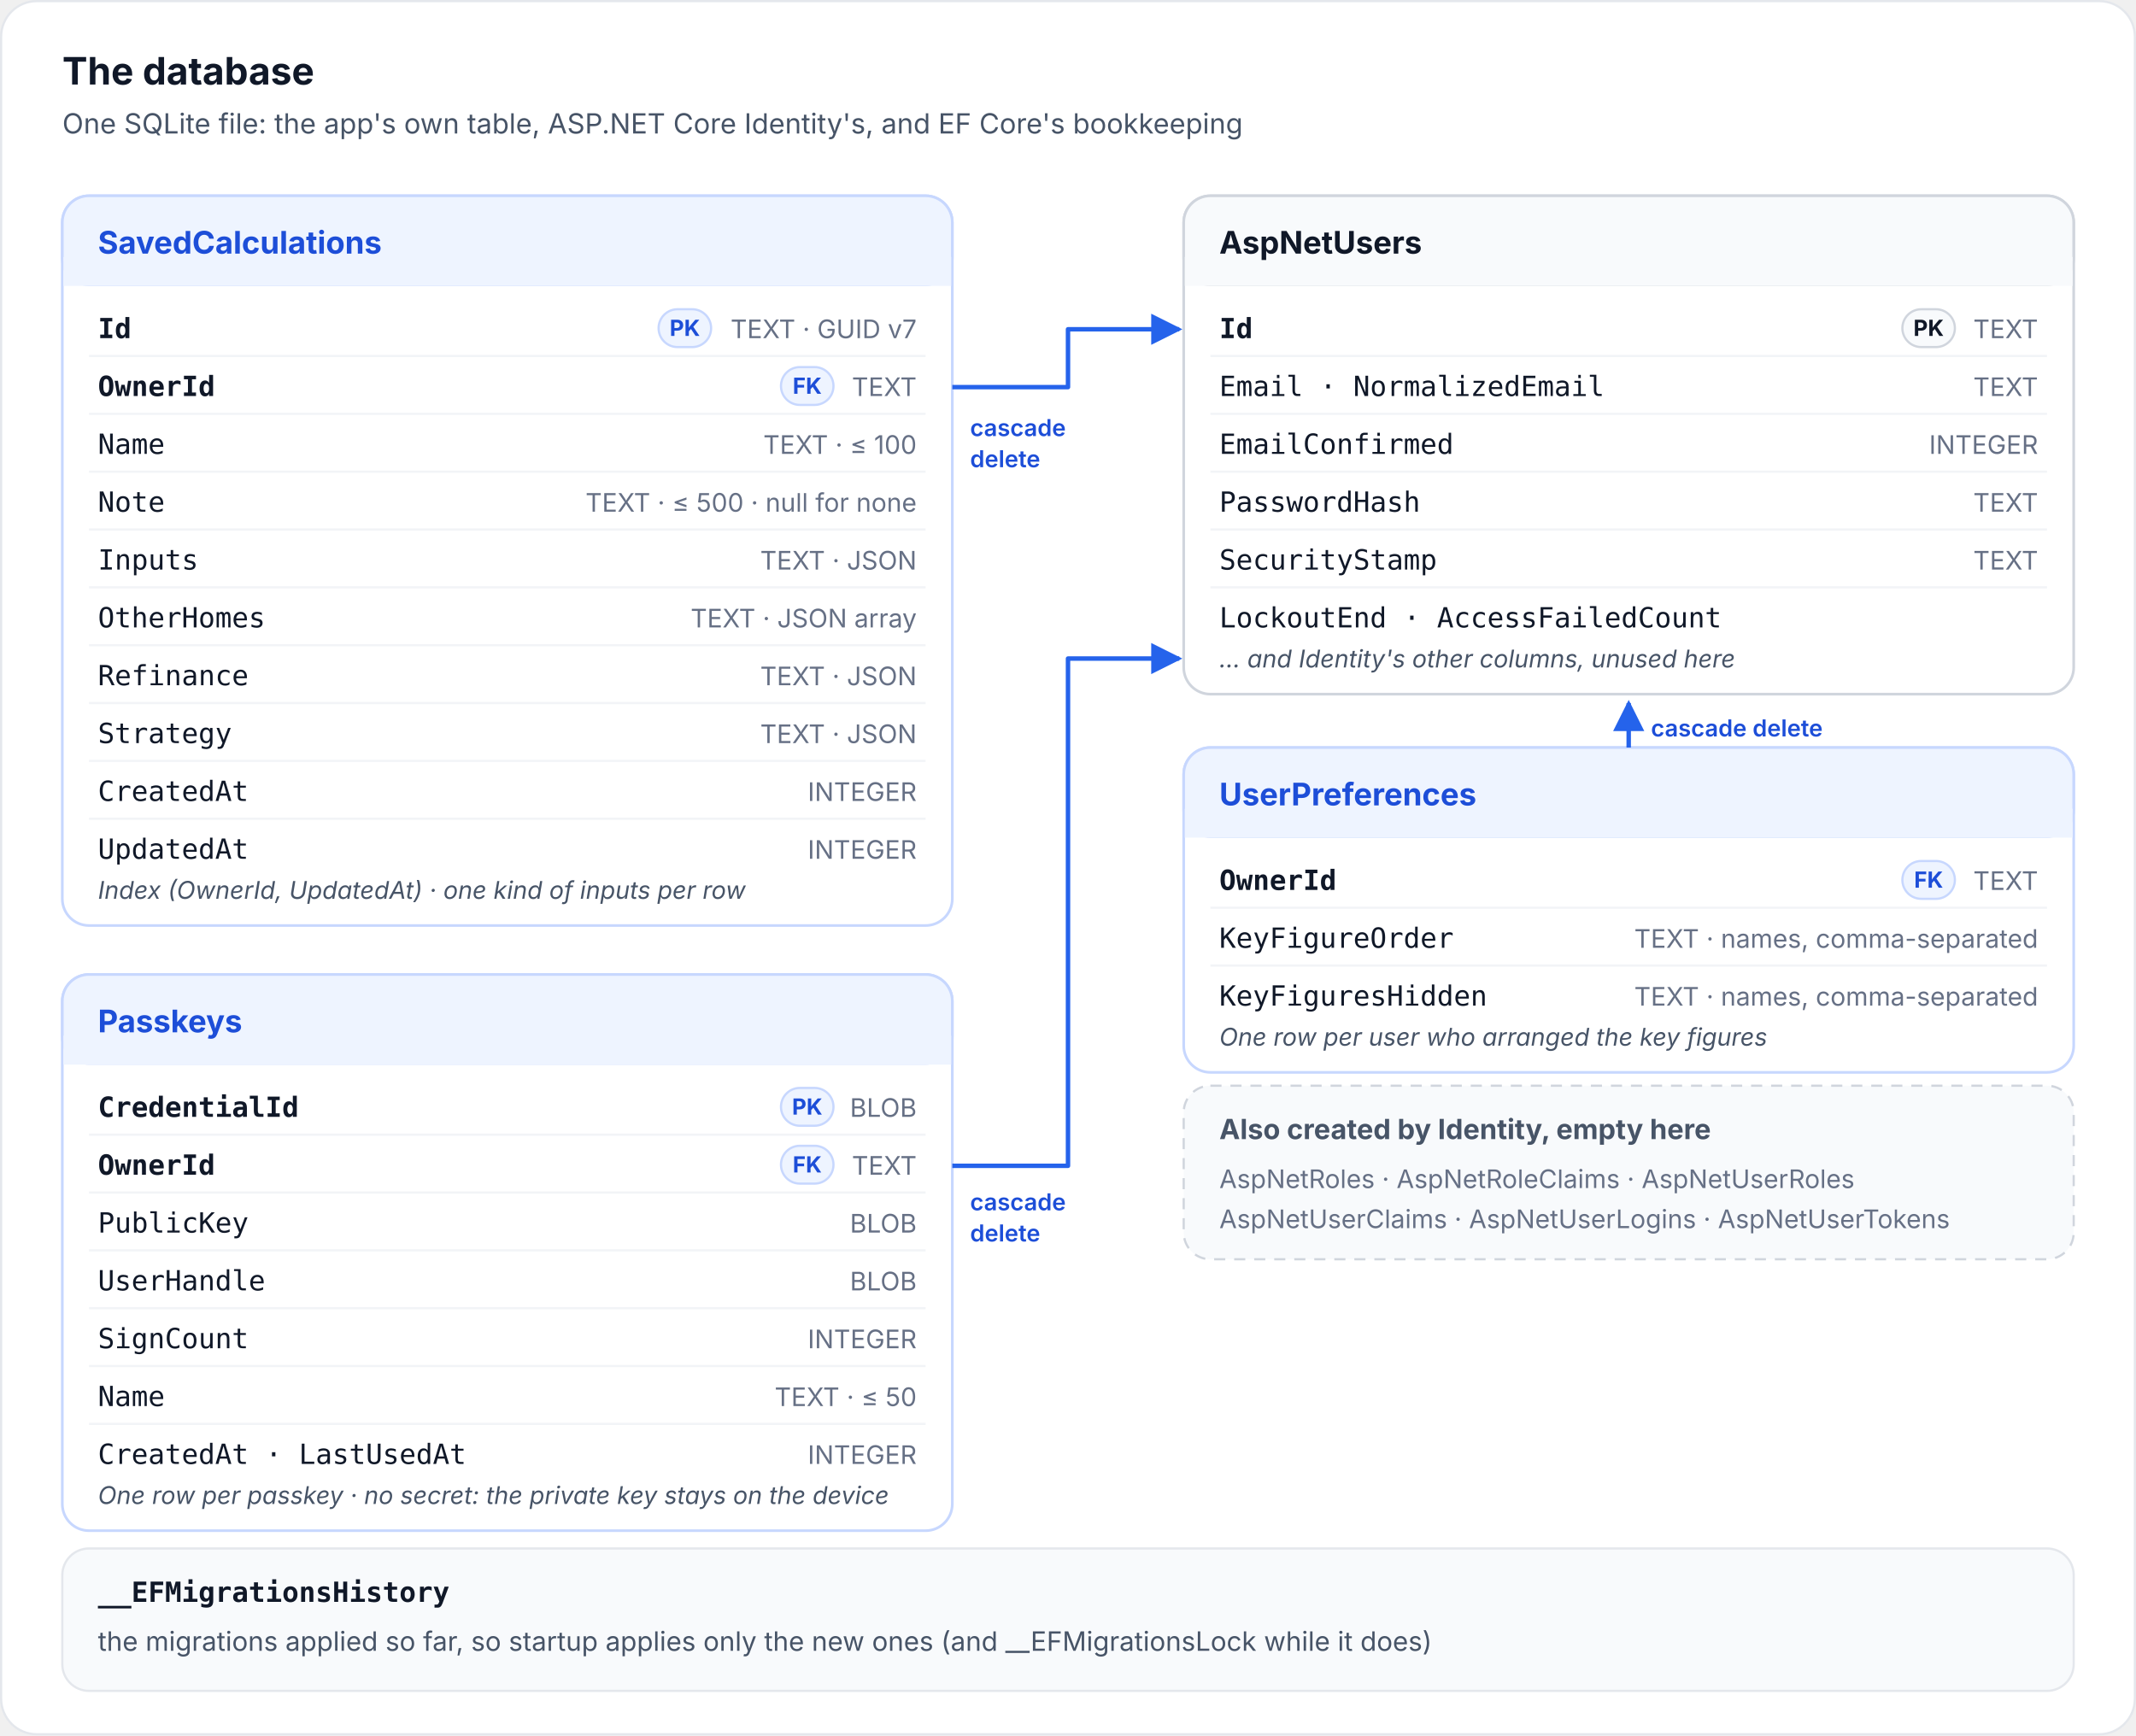
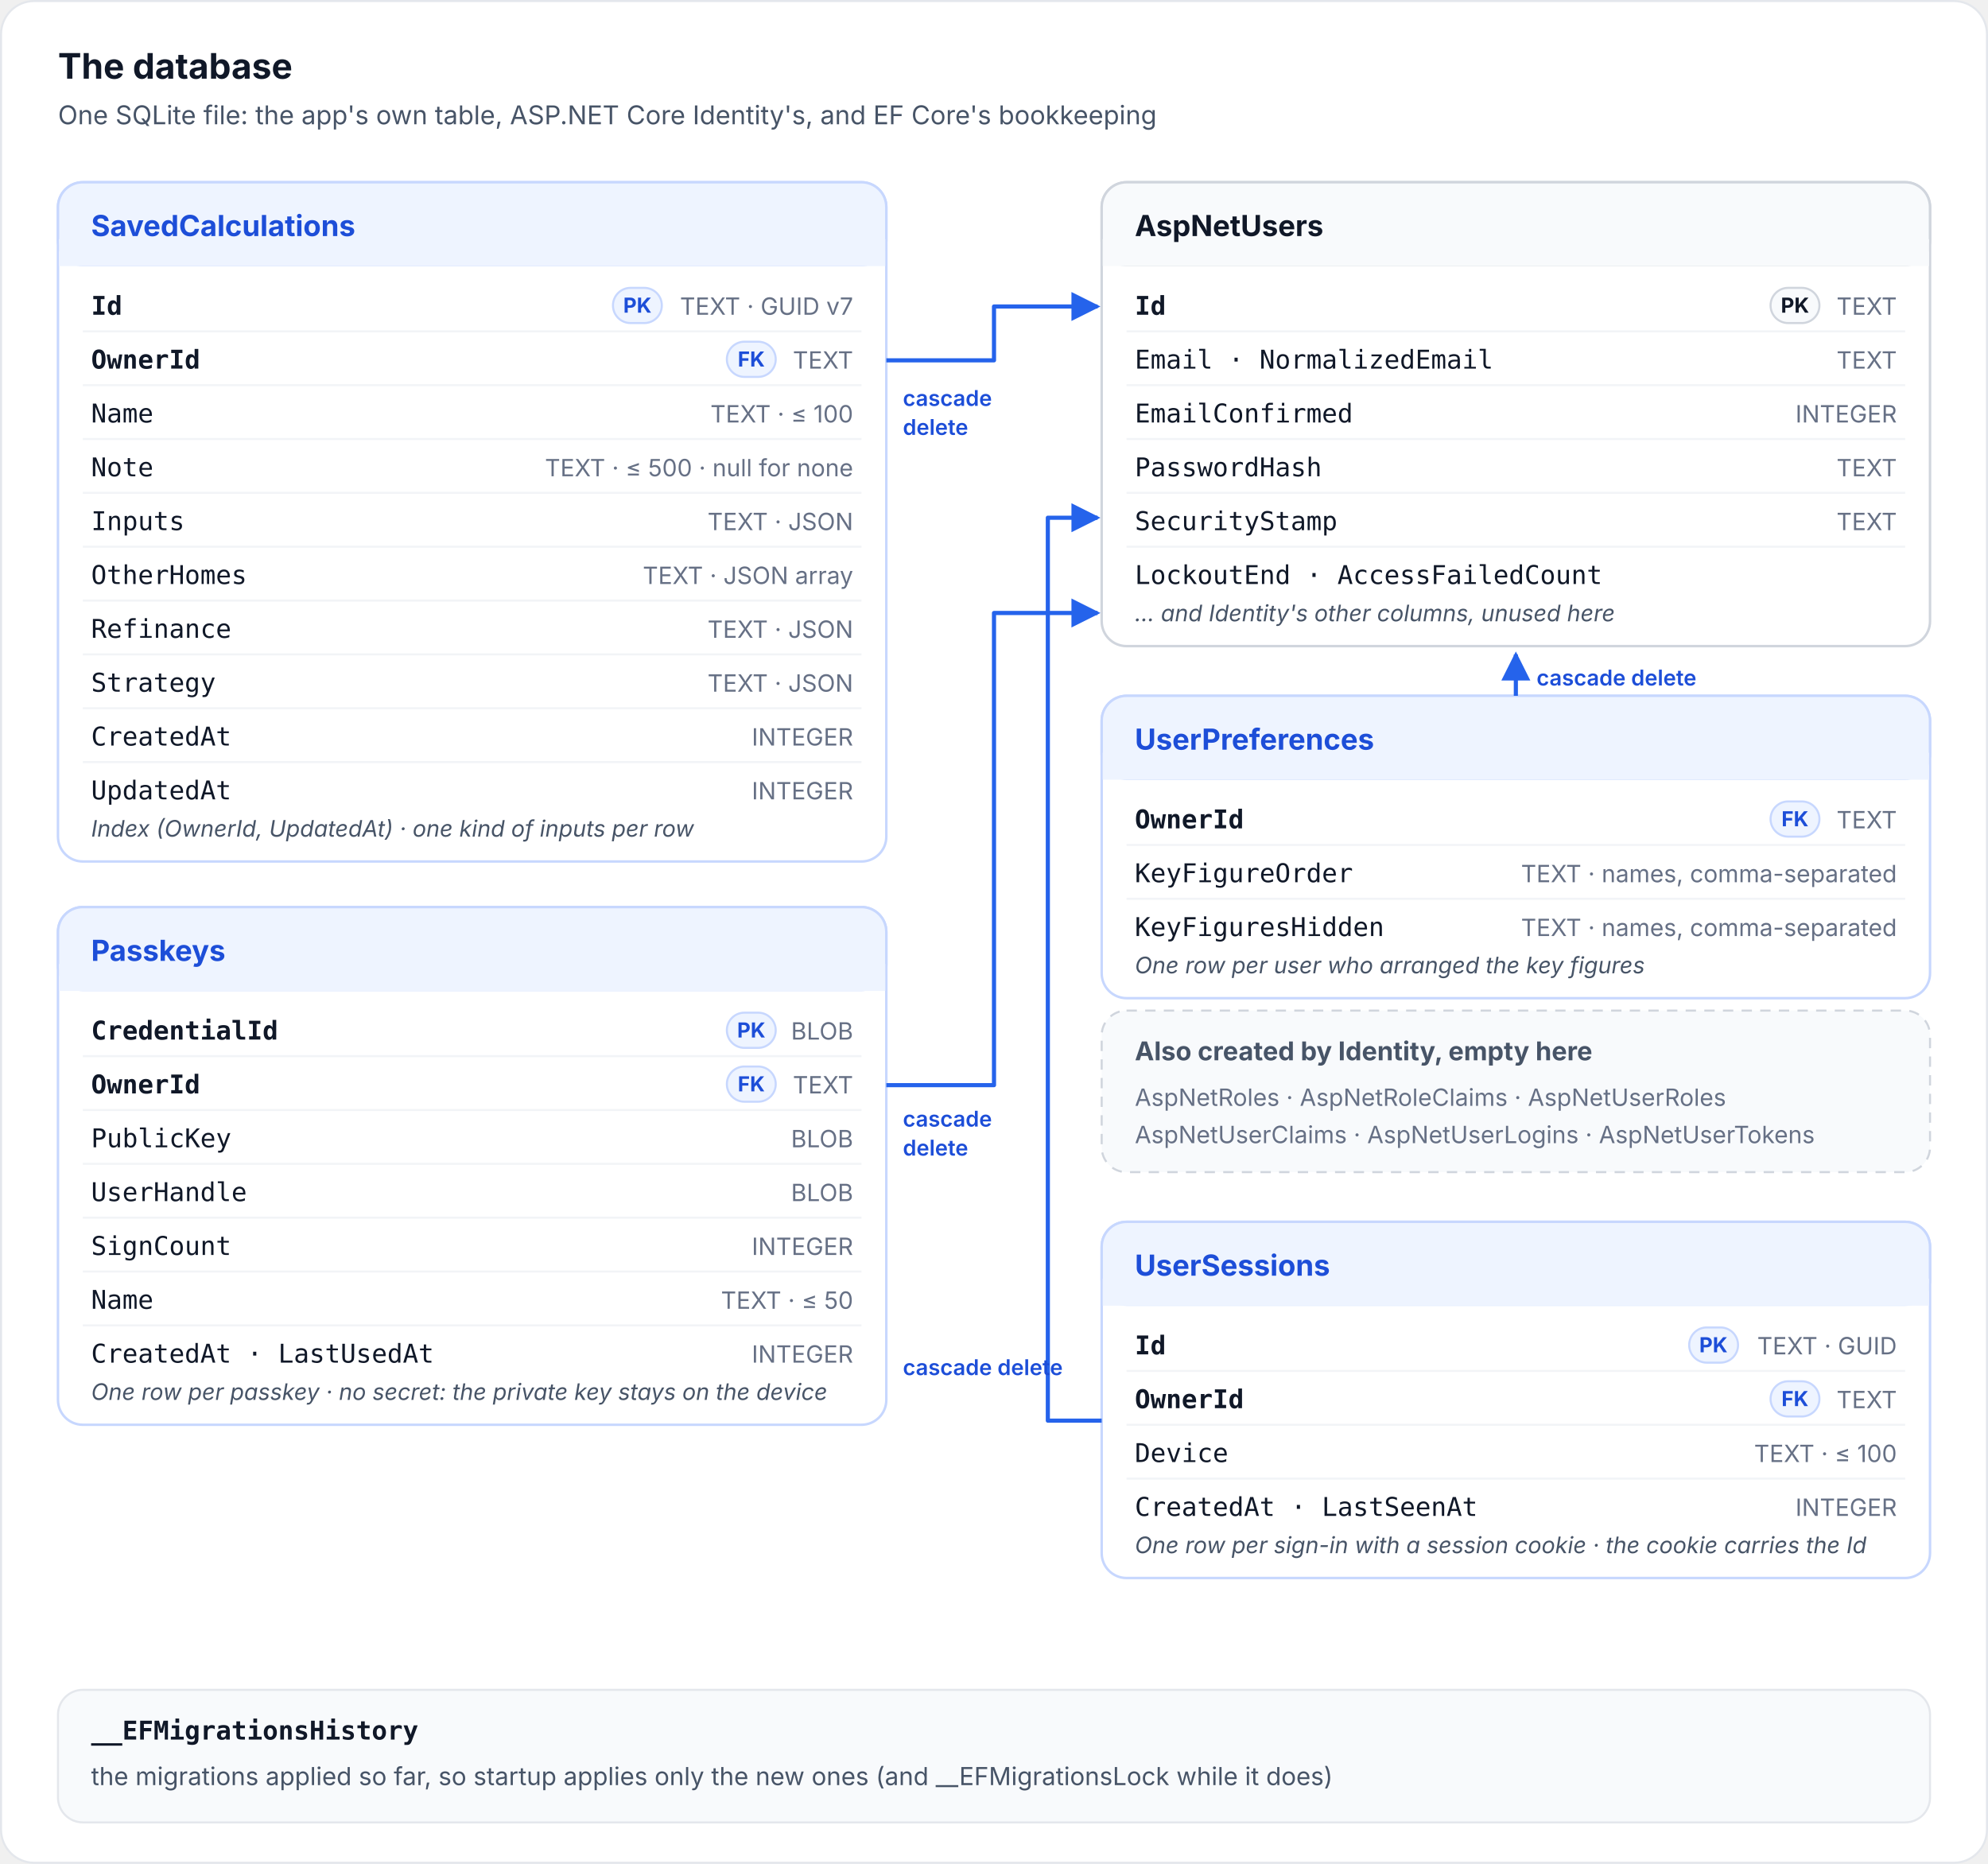
- <svg xmlns="http://www.w3.org/2000/svg" viewBox="0 0 960 780" width="960" height="780" role="img" aria-labelledby="title desc">
+ <svg xmlns="http://www.w3.org/2000/svg" viewBox="0 0 960 900" width="960" height="900" role="img" aria-labelledby="title desc">
  <defs>
    <marker id="arrow-2563eb" viewBox="0 0 10 10" refX="9" refY="5" markerWidth="7" markerHeight="7" orient="auto-start-reverse">
      <path d="M 0 0 L 10 5 L 0 10 z" fill="#2563eb" />
    </marker>
  </defs>
-   <rect x="0.5" y="0.5" width="959.0" height="779.0" rx="16" fill="#ffffff" stroke="#e4e7ec" stroke-width="1.0" />
+   <rect x="0.5" y="0.5" width="959.0" height="899.0" rx="16" fill="#ffffff" stroke="#e4e7ec" stroke-width="1.0" />
  <text x="28.0" y="38.0" font-family="'Segoe UI', Inter, system-ui, -apple-system, Helvetica, Arial, sans-serif" font-size="17" font-weight="650" fill="#101828" text-anchor="start">The database</text>
  <text x="28.0" y="60.0" font-family="'Segoe UI', Inter, system-ui, -apple-system, Helvetica, Arial, sans-serif" font-size="12.5" font-weight="400" fill="#475467" text-anchor="start">One SQLite file: the app's own table, ASP.NET Core Identity's, and EF Core's bookkeeping</text>
  <rect x="28.0" y="88.0" width="400.0" height="328.0" rx="12" fill="#ffffff" stroke="#c7d7fe" stroke-width="1.2" />
  <rect x="28.0" y="88.0" width="400.0" height="40.0" rx="12" fill="#eef4ff" stroke="#c7d7fe" stroke-width="1.2" />
  <rect x="29.0" y="116.0" width="398.0" height="12.0" rx="0" fill="#eef4ff" stroke="#eef4ff" stroke-width="1.0" />
  <text x="44.0" y="114.0" font-family="'Segoe UI', Inter, system-ui, -apple-system, Helvetica, Arial, sans-serif" font-size="14" font-weight="650" fill="#1d4ed8" text-anchor="start">SavedCalculations</text>
  <text x="44.0" y="152.0" font-family="'Cascadia Code', Consolas, 'SF Mono', Menlo, monospace" font-size="12.5" font-weight="600" fill="#101828" text-anchor="start">Id</text>
  <text x="412.0" y="152.0" font-family="'Segoe UI', Inter, system-ui, -apple-system, Helvetica, Arial, sans-serif" font-size="11.5" font-weight="400" fill="#667085" text-anchor="end">TEXT · GUID v7</text>
  <rect x="296.0" y="139.0" width="23.6" height="17.0" rx="8.5" fill="#eef4ff" stroke="#c7d7fe" stroke-width="1.0" />
  <text x="307.8" y="151.0" font-family="'Segoe UI', Inter, system-ui, -apple-system, Helvetica, Arial, sans-serif" font-size="10" font-weight="700" fill="#1d4ed8" text-anchor="middle">PK</text>
  <line x1="40.0" y1="160.0" x2="416.0" y2="160.0" stroke="#f2f4f7" stroke-width="1.0" />
  <text x="44.0" y="178.0" font-family="'Cascadia Code', Consolas, 'SF Mono', Menlo, monospace" font-size="12.5" font-weight="600" fill="#101828" text-anchor="start">OwnerId</text>
  <text x="412.0" y="178.0" font-family="'Segoe UI', Inter, system-ui, -apple-system, Helvetica, Arial, sans-serif" font-size="11.5" font-weight="400" fill="#667085" text-anchor="end">TEXT</text>
  <rect x="351.0" y="165.0" width="23.6" height="17.0" rx="8.5" fill="#eef4ff" stroke="#c7d7fe" stroke-width="1.0" />
  <text x="362.8" y="177.0" font-family="'Segoe UI', Inter, system-ui, -apple-system, Helvetica, Arial, sans-serif" font-size="10" font-weight="700" fill="#1d4ed8" text-anchor="middle">FK</text>
  <line x1="40.0" y1="186.0" x2="416.0" y2="186.0" stroke="#f2f4f7" stroke-width="1.0" />
  <text x="44.0" y="204.0" font-family="'Cascadia Code', Consolas, 'SF Mono', Menlo, monospace" font-size="12.5" font-weight="400" fill="#101828" text-anchor="start">Name</text>
  <text x="412.0" y="204.0" font-family="'Segoe UI', Inter, system-ui, -apple-system, Helvetica, Arial, sans-serif" font-size="11.5" font-weight="400" fill="#667085" text-anchor="end">TEXT · ≤ 100</text>
  <line x1="40.0" y1="212.0" x2="416.0" y2="212.0" stroke="#f2f4f7" stroke-width="1.0" />
  <text x="44.0" y="230.0" font-family="'Cascadia Code', Consolas, 'SF Mono', Menlo, monospace" font-size="12.5" font-weight="400" fill="#101828" text-anchor="start">Note</text>
  <text x="412.0" y="230.0" font-family="'Segoe UI', Inter, system-ui, -apple-system, Helvetica, Arial, sans-serif" font-size="11.5" font-weight="400" fill="#667085" text-anchor="end">TEXT · ≤ 500 · null for none</text>
  <line x1="40.0" y1="238.0" x2="416.0" y2="238.0" stroke="#f2f4f7" stroke-width="1.0" />
  <text x="44.0" y="256.0" font-family="'Cascadia Code', Consolas, 'SF Mono', Menlo, monospace" font-size="12.5" font-weight="400" fill="#101828" text-anchor="start">Inputs</text>
  <text x="412.0" y="256.0" font-family="'Segoe UI', Inter, system-ui, -apple-system, Helvetica, Arial, sans-serif" font-size="11.5" font-weight="400" fill="#667085" text-anchor="end">TEXT · JSON</text>
  <line x1="40.0" y1="264.0" x2="416.0" y2="264.0" stroke="#f2f4f7" stroke-width="1.0" />
  <text x="44.0" y="282.0" font-family="'Cascadia Code', Consolas, 'SF Mono', Menlo, monospace" font-size="12.5" font-weight="400" fill="#101828" text-anchor="start">OtherHomes</text>
  <text x="412.0" y="282.0" font-family="'Segoe UI', Inter, system-ui, -apple-system, Helvetica, Arial, sans-serif" font-size="11.5" font-weight="400" fill="#667085" text-anchor="end">TEXT · JSON array</text>
  <line x1="40.0" y1="290.0" x2="416.0" y2="290.0" stroke="#f2f4f7" stroke-width="1.0" />
  <text x="44.0" y="308.0" font-family="'Cascadia Code', Consolas, 'SF Mono', Menlo, monospace" font-size="12.5" font-weight="400" fill="#101828" text-anchor="start">Refinance</text>
  <text x="412.0" y="308.0" font-family="'Segoe UI', Inter, system-ui, -apple-system, Helvetica, Arial, sans-serif" font-size="11.5" font-weight="400" fill="#667085" text-anchor="end">TEXT · JSON</text>
  <line x1="40.0" y1="316.0" x2="416.0" y2="316.0" stroke="#f2f4f7" stroke-width="1.0" />
  <text x="44.0" y="334.0" font-family="'Cascadia Code', Consolas, 'SF Mono', Menlo, monospace" font-size="12.5" font-weight="400" fill="#101828" text-anchor="start">Strategy</text>
  <text x="412.0" y="334.0" font-family="'Segoe UI', Inter, system-ui, -apple-system, Helvetica, Arial, sans-serif" font-size="11.5" font-weight="400" fill="#667085" text-anchor="end">TEXT · JSON</text>
  <line x1="40.0" y1="342.0" x2="416.0" y2="342.0" stroke="#f2f4f7" stroke-width="1.0" />
  <text x="44.0" y="360.0" font-family="'Cascadia Code', Consolas, 'SF Mono', Menlo, monospace" font-size="12.5" font-weight="400" fill="#101828" text-anchor="start">CreatedAt</text>
  <text x="412.0" y="360.0" font-family="'Segoe UI', Inter, system-ui, -apple-system, Helvetica, Arial, sans-serif" font-size="11.5" font-weight="400" fill="#667085" text-anchor="end">INTEGER</text>
  <line x1="40.0" y1="368.0" x2="416.0" y2="368.0" stroke="#f2f4f7" stroke-width="1.0" />
  <text x="44.0" y="386.0" font-family="'Cascadia Code', Consolas, 'SF Mono', Menlo, monospace" font-size="12.5" font-weight="400" fill="#101828" text-anchor="start">UpdatedAt</text>
  <text x="412.0" y="386.0" font-family="'Segoe UI', Inter, system-ui, -apple-system, Helvetica, Arial, sans-serif" font-size="11.5" font-weight="400" fill="#667085" text-anchor="end">INTEGER</text>
  <text x="44.0" y="404.0" font-family="'Segoe UI', Inter, system-ui, -apple-system, Helvetica, Arial, sans-serif" font-size="11" font-weight="400" fill="#475467" text-anchor="start" font-style="italic">Index (OwnerId, UpdatedAt) · one kind of inputs per row</text>
  <rect x="532.0" y="88.0" width="400.0" height="224.0" rx="12" fill="#ffffff" stroke="#d0d5dd" stroke-width="1.2" />
  <rect x="532.0" y="88.0" width="400.0" height="40.0" rx="12" fill="#f8fafc" stroke="#d0d5dd" stroke-width="1.2" />
  <rect x="533.0" y="116.0" width="398.0" height="12.0" rx="0" fill="#f8fafc" stroke="#f8fafc" stroke-width="1.0" />
  <text x="548.0" y="114.0" font-family="'Segoe UI', Inter, system-ui, -apple-system, Helvetica, Arial, sans-serif" font-size="14" font-weight="650" fill="#101828" text-anchor="start">AspNetUsers</text>
  <text x="548.0" y="152.0" font-family="'Cascadia Code', Consolas, 'SF Mono', Menlo, monospace" font-size="12.5" font-weight="600" fill="#101828" text-anchor="start">Id</text>
  <text x="916.0" y="152.0" font-family="'Segoe UI', Inter, system-ui, -apple-system, Helvetica, Arial, sans-serif" font-size="11.5" font-weight="400" fill="#667085" text-anchor="end">TEXT</text>
  <rect x="855.0" y="139.0" width="23.6" height="17.0" rx="8.5" fill="#f8fafc" stroke="#d0d5dd" stroke-width="1.0" />
  <text x="866.8" y="151.0" font-family="'Segoe UI', Inter, system-ui, -apple-system, Helvetica, Arial, sans-serif" font-size="10" font-weight="700" fill="#101828" text-anchor="middle">PK</text>
  <line x1="544.0" y1="160.0" x2="920.0" y2="160.0" stroke="#f2f4f7" stroke-width="1.0" />
  <text x="548.0" y="178.0" font-family="'Cascadia Code', Consolas, 'SF Mono', Menlo, monospace" font-size="12.5" font-weight="400" fill="#101828" text-anchor="start">Email · NormalizedEmail</text>
  <text x="916.0" y="178.0" font-family="'Segoe UI', Inter, system-ui, -apple-system, Helvetica, Arial, sans-serif" font-size="11.5" font-weight="400" fill="#667085" text-anchor="end">TEXT</text>
  <line x1="544.0" y1="186.0" x2="920.0" y2="186.0" stroke="#f2f4f7" stroke-width="1.0" />
  <text x="548.0" y="204.0" font-family="'Cascadia Code', Consolas, 'SF Mono', Menlo, monospace" font-size="12.5" font-weight="400" fill="#101828" text-anchor="start">EmailConfirmed</text>
  <text x="916.0" y="204.0" font-family="'Segoe UI', Inter, system-ui, -apple-system, Helvetica, Arial, sans-serif" font-size="11.5" font-weight="400" fill="#667085" text-anchor="end">INTEGER</text>
  <line x1="544.0" y1="212.0" x2="920.0" y2="212.0" stroke="#f2f4f7" stroke-width="1.0" />
  <text x="548.0" y="230.0" font-family="'Cascadia Code', Consolas, 'SF Mono', Menlo, monospace" font-size="12.5" font-weight="400" fill="#101828" text-anchor="start">PasswordHash</text>
  <text x="916.0" y="230.0" font-family="'Segoe UI', Inter, system-ui, -apple-system, Helvetica, Arial, sans-serif" font-size="11.5" font-weight="400" fill="#667085" text-anchor="end">TEXT</text>
  <line x1="544.0" y1="238.0" x2="920.0" y2="238.0" stroke="#f2f4f7" stroke-width="1.0" />
  <text x="548.0" y="256.0" font-family="'Cascadia Code', Consolas, 'SF Mono', Menlo, monospace" font-size="12.5" font-weight="400" fill="#101828" text-anchor="start">SecurityStamp</text>
  <text x="916.0" y="256.0" font-family="'Segoe UI', Inter, system-ui, -apple-system, Helvetica, Arial, sans-serif" font-size="11.5" font-weight="400" fill="#667085" text-anchor="end">TEXT</text>
  <line x1="544.0" y1="264.0" x2="920.0" y2="264.0" stroke="#f2f4f7" stroke-width="1.0" />
  <text x="548.0" y="282.0" font-family="'Cascadia Code', Consolas, 'SF Mono', Menlo, monospace" font-size="12.5" font-weight="400" fill="#101828" text-anchor="start">LockoutEnd · AccessFailedCount</text>
  <text x="916.0" y="282.0" font-family="'Segoe UI', Inter, system-ui, -apple-system, Helvetica, Arial, sans-serif" font-size="11.5" font-weight="400" fill="#667085" text-anchor="end" />
  <text x="548.0" y="300.0" font-family="'Segoe UI', Inter, system-ui, -apple-system, Helvetica, Arial, sans-serif" font-size="11" font-weight="400" fill="#475467" text-anchor="start" font-style="italic">… and Identity's other columns, unused here</text>
  <rect x="532.0" y="336.0" width="400.0" height="146.0" rx="12" fill="#ffffff" stroke="#c7d7fe" stroke-width="1.2" />
  <rect x="532.0" y="336.0" width="400.0" height="40.0" rx="12" fill="#eef4ff" stroke="#c7d7fe" stroke-width="1.2" />
  <rect x="533.0" y="364.0" width="398.0" height="12.0" rx="0" fill="#eef4ff" stroke="#eef4ff" stroke-width="1.0" />
  <text x="548.0" y="362.0" font-family="'Segoe UI', Inter, system-ui, -apple-system, Helvetica, Arial, sans-serif" font-size="14" font-weight="650" fill="#1d4ed8" text-anchor="start">UserPreferences</text>
  <text x="548.0" y="400.0" font-family="'Cascadia Code', Consolas, 'SF Mono', Menlo, monospace" font-size="12.5" font-weight="600" fill="#101828" text-anchor="start">OwnerId</text>
  <text x="916.0" y="400.0" font-family="'Segoe UI', Inter, system-ui, -apple-system, Helvetica, Arial, sans-serif" font-size="11.5" font-weight="400" fill="#667085" text-anchor="end">TEXT</text>
  <rect x="855.0" y="387.0" width="23.6" height="17.0" rx="8.5" fill="#eef4ff" stroke="#c7d7fe" stroke-width="1.0" />
  <text x="866.8" y="399.0" font-family="'Segoe UI', Inter, system-ui, -apple-system, Helvetica, Arial, sans-serif" font-size="10" font-weight="700" fill="#1d4ed8" text-anchor="middle">FK</text>
  <line x1="544.0" y1="408.0" x2="920.0" y2="408.0" stroke="#f2f4f7" stroke-width="1.0" />
  <text x="548.0" y="426.0" font-family="'Cascadia Code', Consolas, 'SF Mono', Menlo, monospace" font-size="12.5" font-weight="400" fill="#101828" text-anchor="start">KeyFigureOrder</text>
  <text x="916.0" y="426.0" font-family="'Segoe UI', Inter, system-ui, -apple-system, Helvetica, Arial, sans-serif" font-size="11.5" font-weight="400" fill="#667085" text-anchor="end">TEXT · names, comma-separated</text>
  <line x1="544.0" y1="434.0" x2="920.0" y2="434.0" stroke="#f2f4f7" stroke-width="1.0" />
  <text x="548.0" y="452.0" font-family="'Cascadia Code', Consolas, 'SF Mono', Menlo, monospace" font-size="12.5" font-weight="400" fill="#101828" text-anchor="start">KeyFiguresHidden</text>
  <text x="916.0" y="452.0" font-family="'Segoe UI', Inter, system-ui, -apple-system, Helvetica, Arial, sans-serif" font-size="11.5" font-weight="400" fill="#667085" text-anchor="end">TEXT · names, comma-separated</text>
  <text x="548.0" y="470.0" font-family="'Segoe UI', Inter, system-ui, -apple-system, Helvetica, Arial, sans-serif" font-size="11" font-weight="400" fill="#475467" text-anchor="start" font-style="italic">One row per user who arranged the key figures</text>
  <rect x="28.0" y="438.0" width="400.0" height="250.0" rx="12" fill="#ffffff" stroke="#c7d7fe" stroke-width="1.2" />
  <rect x="28.0" y="438.0" width="400.0" height="40.0" rx="12" fill="#eef4ff" stroke="#c7d7fe" stroke-width="1.2" />
  <rect x="29.0" y="466.0" width="398.0" height="12.0" rx="0" fill="#eef4ff" stroke="#eef4ff" stroke-width="1.0" />
  <text x="44.0" y="464.0" font-family="'Segoe UI', Inter, system-ui, -apple-system, Helvetica, Arial, sans-serif" font-size="14" font-weight="650" fill="#1d4ed8" text-anchor="start">Passkeys</text>
  <text x="44.0" y="502.0" font-family="'Cascadia Code', Consolas, 'SF Mono', Menlo, monospace" font-size="12.5" font-weight="600" fill="#101828" text-anchor="start">CredentialId</text>
  <text x="412.0" y="502.0" font-family="'Segoe UI', Inter, system-ui, -apple-system, Helvetica, Arial, sans-serif" font-size="11.5" font-weight="400" fill="#667085" text-anchor="end">BLOB</text>
  <rect x="351.0" y="489.0" width="23.6" height="17.0" rx="8.5" fill="#eef4ff" stroke="#c7d7fe" stroke-width="1.0" />
  <text x="362.8" y="501.0" font-family="'Segoe UI', Inter, system-ui, -apple-system, Helvetica, Arial, sans-serif" font-size="10" font-weight="700" fill="#1d4ed8" text-anchor="middle">PK</text>
  <line x1="40.0" y1="510.0" x2="416.0" y2="510.0" stroke="#f2f4f7" stroke-width="1.0" />
  <text x="44.0" y="528.0" font-family="'Cascadia Code', Consolas, 'SF Mono', Menlo, monospace" font-size="12.5" font-weight="600" fill="#101828" text-anchor="start">OwnerId</text>
  <text x="412.0" y="528.0" font-family="'Segoe UI', Inter, system-ui, -apple-system, Helvetica, Arial, sans-serif" font-size="11.5" font-weight="400" fill="#667085" text-anchor="end">TEXT</text>
  <rect x="351.0" y="515.0" width="23.6" height="17.0" rx="8.5" fill="#eef4ff" stroke="#c7d7fe" stroke-width="1.0" />
  <text x="362.8" y="527.0" font-family="'Segoe UI', Inter, system-ui, -apple-system, Helvetica, Arial, sans-serif" font-size="10" font-weight="700" fill="#1d4ed8" text-anchor="middle">FK</text>
  <line x1="40.0" y1="536.0" x2="416.0" y2="536.0" stroke="#f2f4f7" stroke-width="1.0" />
  <text x="44.0" y="554.0" font-family="'Cascadia Code', Consolas, 'SF Mono', Menlo, monospace" font-size="12.5" font-weight="400" fill="#101828" text-anchor="start">PublicKey</text>
  <text x="412.0" y="554.0" font-family="'Segoe UI', Inter, system-ui, -apple-system, Helvetica, Arial, sans-serif" font-size="11.5" font-weight="400" fill="#667085" text-anchor="end">BLOB</text>
  <line x1="40.0" y1="562.0" x2="416.0" y2="562.0" stroke="#f2f4f7" stroke-width="1.0" />
  <text x="44.0" y="580.0" font-family="'Cascadia Code', Consolas, 'SF Mono', Menlo, monospace" font-size="12.5" font-weight="400" fill="#101828" text-anchor="start">UserHandle</text>
  <text x="412.0" y="580.0" font-family="'Segoe UI', Inter, system-ui, -apple-system, Helvetica, Arial, sans-serif" font-size="11.5" font-weight="400" fill="#667085" text-anchor="end">BLOB</text>
  <line x1="40.0" y1="588.0" x2="416.0" y2="588.0" stroke="#f2f4f7" stroke-width="1.0" />
  <text x="44.0" y="606.0" font-family="'Cascadia Code', Consolas, 'SF Mono', Menlo, monospace" font-size="12.5" font-weight="400" fill="#101828" text-anchor="start">SignCount</text>
  <text x="412.0" y="606.0" font-family="'Segoe UI', Inter, system-ui, -apple-system, Helvetica, Arial, sans-serif" font-size="11.5" font-weight="400" fill="#667085" text-anchor="end">INTEGER</text>
  <line x1="40.0" y1="614.0" x2="416.0" y2="614.0" stroke="#f2f4f7" stroke-width="1.0" />
  <text x="44.0" y="632.0" font-family="'Cascadia Code', Consolas, 'SF Mono', Menlo, monospace" font-size="12.5" font-weight="400" fill="#101828" text-anchor="start">Name</text>
  <text x="412.0" y="632.0" font-family="'Segoe UI', Inter, system-ui, -apple-system, Helvetica, Arial, sans-serif" font-size="11.5" font-weight="400" fill="#667085" text-anchor="end">TEXT · ≤ 50</text>
  <line x1="40.0" y1="640.0" x2="416.0" y2="640.0" stroke="#f2f4f7" stroke-width="1.0" />
  <text x="44.0" y="658.0" font-family="'Cascadia Code', Consolas, 'SF Mono', Menlo, monospace" font-size="12.5" font-weight="400" fill="#101828" text-anchor="start">CreatedAt · LastUsedAt</text>
  <text x="412.0" y="658.0" font-family="'Segoe UI', Inter, system-ui, -apple-system, Helvetica, Arial, sans-serif" font-size="11.5" font-weight="400" fill="#667085" text-anchor="end">INTEGER</text>
  <text x="44.0" y="676.0" font-family="'Segoe UI', Inter, system-ui, -apple-system, Helvetica, Arial, sans-serif" font-size="11" font-weight="400" fill="#475467" text-anchor="start" font-style="italic">One row per passkey · no secret: the private key stays on the device</text>
  <path d="M 428.0 524.0 L 480.0 524.0 L 480.0 296.0 L 530.0 296.0" fill="none" stroke="#2563eb" stroke-width="2" stroke-linejoin="round" marker-end="url(#arrow-2563eb)" />
  <text x="436.0" y="544.0" font-family="'Segoe UI', Inter, system-ui, -apple-system, Helvetica, Arial, sans-serif" font-size="10.5" font-weight="600" fill="#1d4ed8" text-anchor="start">cascade</text>
  <text x="436.0" y="558.0" font-family="'Segoe UI', Inter, system-ui, -apple-system, Helvetica, Arial, sans-serif" font-size="10.5" font-weight="600" fill="#1d4ed8" text-anchor="start">delete</text>
  <path d="M 732.0 336.0 L 732.0 316.0" fill="none" stroke="#2563eb" stroke-width="2" stroke-linejoin="round" marker-end="url(#arrow-2563eb)" />
  <text x="742.0" y="331.0" font-family="'Segoe UI', Inter, system-ui, -apple-system, Helvetica, Arial, sans-serif" font-size="10.5" font-weight="600" fill="#1d4ed8" text-anchor="start">cascade delete</text>
  <path d="M 428.0 174.0 L 480.0 174.0 L 480.0 148.0 L 530.0 148.0" fill="none" stroke="#2563eb" stroke-width="2" stroke-linejoin="round" marker-end="url(#arrow-2563eb)" />
  <text x="436.0" y="196.0" font-family="'Segoe UI', Inter, system-ui, -apple-system, Helvetica, Arial, sans-serif" font-size="10.5" font-weight="600" fill="#1d4ed8" text-anchor="start">cascade</text>
  <text x="436.0" y="210.0" font-family="'Segoe UI', Inter, system-ui, -apple-system, Helvetica, Arial, sans-serif" font-size="10.5" font-weight="600" fill="#1d4ed8" text-anchor="start">delete</text>
  <rect x="532.0" y="488.0" width="400.0" height="78.0" rx="12" fill="#f8fafc" stroke="#d0d5dd" stroke-width="1.0" stroke-dasharray="5 4" />
  <text x="548.0" y="512.0" font-family="'Segoe UI', Inter, system-ui, -apple-system, Helvetica, Arial, sans-serif" font-size="12.5" font-weight="650" fill="#475467" text-anchor="start">Also created by Identity, empty here</text>
  <text x="548.0" y="534.0" font-family="'Segoe UI', Inter, system-ui, -apple-system, Helvetica, Arial, sans-serif" font-size="11.5" font-weight="400" fill="#667085" text-anchor="start">AspNetRoles · AspNetRoleClaims · AspNetUserRoles</text>
  <text x="548.0" y="552.0" font-family="'Segoe UI', Inter, system-ui, -apple-system, Helvetica, Arial, sans-serif" font-size="11.5" font-weight="400" fill="#667085" text-anchor="start">AspNetUserClaims · AspNetUserLogins · AspNetUserTokens</text>
-   <rect x="28.0" y="696.0" width="904.0" height="64.0" rx="12" fill="#f8fafc" stroke="#e4e7ec" stroke-width="1.0" />
-   <text x="44.0" y="720.0" font-family="'Cascadia Code', Consolas, 'SF Mono', Menlo, monospace" font-size="12.5" font-weight="650" fill="#101828" text-anchor="start">__EFMigrationsHistory</text>
-   <text x="44.0" y="742.0" font-family="'Segoe UI', Inter, system-ui, -apple-system, Helvetica, Arial, sans-serif" font-size="12" font-weight="400" fill="#475467" text-anchor="start">the migrations applied so far, so startup applies only the new ones (and __EFMigrationsLock while it does)</text>
+   <rect x="532.0" y="590.0" width="400.0" height="172.0" rx="12" fill="#ffffff" stroke="#c7d7fe" stroke-width="1.2" />
+   <rect x="532.0" y="590.0" width="400.0" height="40.0" rx="12" fill="#eef4ff" stroke="#c7d7fe" stroke-width="1.2" />
+   <rect x="533.0" y="618.0" width="398.0" height="12.0" rx="0" fill="#eef4ff" stroke="#eef4ff" stroke-width="1.0" />
+   <text x="548.0" y="616.0" font-family="'Segoe UI', Inter, system-ui, -apple-system, Helvetica, Arial, sans-serif" font-size="14" font-weight="650" fill="#1d4ed8" text-anchor="start">UserSessions</text>
+   <text x="548.0" y="654.0" font-family="'Cascadia Code', Consolas, 'SF Mono', Menlo, monospace" font-size="12.5" font-weight="600" fill="#101828" text-anchor="start">Id</text>
+   <text x="916.0" y="654.0" font-family="'Segoe UI', Inter, system-ui, -apple-system, Helvetica, Arial, sans-serif" font-size="11.5" font-weight="400" fill="#667085" text-anchor="end">TEXT · GUID</text>
+   <rect x="815.7" y="641.0" width="23.6" height="17.0" rx="8.5" fill="#eef4ff" stroke="#c7d7fe" stroke-width="1.0" />
+   <text x="827.4" y="653.0" font-family="'Segoe UI', Inter, system-ui, -apple-system, Helvetica, Arial, sans-serif" font-size="10" font-weight="700" fill="#1d4ed8" text-anchor="middle">PK</text>
+   <line x1="544.0" y1="662.0" x2="920.0" y2="662.0" stroke="#f2f4f7" stroke-width="1.0" />
+   <text x="548.0" y="680.0" font-family="'Cascadia Code', Consolas, 'SF Mono', Menlo, monospace" font-size="12.5" font-weight="600" fill="#101828" text-anchor="start">OwnerId</text>
+   <text x="916.0" y="680.0" font-family="'Segoe UI', Inter, system-ui, -apple-system, Helvetica, Arial, sans-serif" font-size="11.5" font-weight="400" fill="#667085" text-anchor="end">TEXT</text>
+   <rect x="855.0" y="667.0" width="23.6" height="17.0" rx="8.5" fill="#eef4ff" stroke="#c7d7fe" stroke-width="1.0" />
+   <text x="866.8" y="679.0" font-family="'Segoe UI', Inter, system-ui, -apple-system, Helvetica, Arial, sans-serif" font-size="10" font-weight="700" fill="#1d4ed8" text-anchor="middle">FK</text>
+   <line x1="544.0" y1="688.0" x2="920.0" y2="688.0" stroke="#f2f4f7" stroke-width="1.0" />
+   <text x="548.0" y="706.0" font-family="'Cascadia Code', Consolas, 'SF Mono', Menlo, monospace" font-size="12.5" font-weight="400" fill="#101828" text-anchor="start">Device</text>
+   <text x="916.0" y="706.0" font-family="'Segoe UI', Inter, system-ui, -apple-system, Helvetica, Arial, sans-serif" font-size="11.5" font-weight="400" fill="#667085" text-anchor="end">TEXT · ≤ 100</text>
+   <line x1="544.0" y1="714.0" x2="920.0" y2="714.0" stroke="#f2f4f7" stroke-width="1.0" />
+   <text x="548.0" y="732.0" font-family="'Cascadia Code', Consolas, 'SF Mono', Menlo, monospace" font-size="12.5" font-weight="400" fill="#101828" text-anchor="start">CreatedAt · LastSeenAt</text>
+   <text x="916.0" y="732.0" font-family="'Segoe UI', Inter, system-ui, -apple-system, Helvetica, Arial, sans-serif" font-size="11.5" font-weight="400" fill="#667085" text-anchor="end">INTEGER</text>
+   <text x="548.0" y="750.0" font-family="'Segoe UI', Inter, system-ui, -apple-system, Helvetica, Arial, sans-serif" font-size="11" font-weight="400" fill="#475467" text-anchor="start" font-style="italic">One row per sign-in with a session cookie · the cookie carries the Id</text>
+   <path d="M 532.0 686.0 L 506.0 686.0 L 506.0 250.0 L 530.0 250.0" fill="none" stroke="#2563eb" stroke-width="2" stroke-linejoin="round" marker-end="url(#arrow-2563eb)" />
+   <text x="436.0" y="664.0" font-family="'Segoe UI', Inter, system-ui, -apple-system, Helvetica, Arial, sans-serif" font-size="10.5" font-weight="600" fill="#1d4ed8" text-anchor="start">cascade delete</text>
+   <rect x="28.0" y="816.0" width="904.0" height="64.0" rx="12" fill="#f8fafc" stroke="#e4e7ec" stroke-width="1.0" />
+   <text x="44.0" y="840.0" font-family="'Cascadia Code', Consolas, 'SF Mono', Menlo, monospace" font-size="12.5" font-weight="650" fill="#101828" text-anchor="start">__EFMigrationsHistory</text>
+   <text x="44.0" y="862.0" font-family="'Segoe UI', Inter, system-ui, -apple-system, Helvetica, Arial, sans-serif" font-size="12" font-weight="400" fill="#475467" text-anchor="start">the migrations applied so far, so startup applies only the new ones (and __EFMigrationsLock while it does)</text>
</svg>
